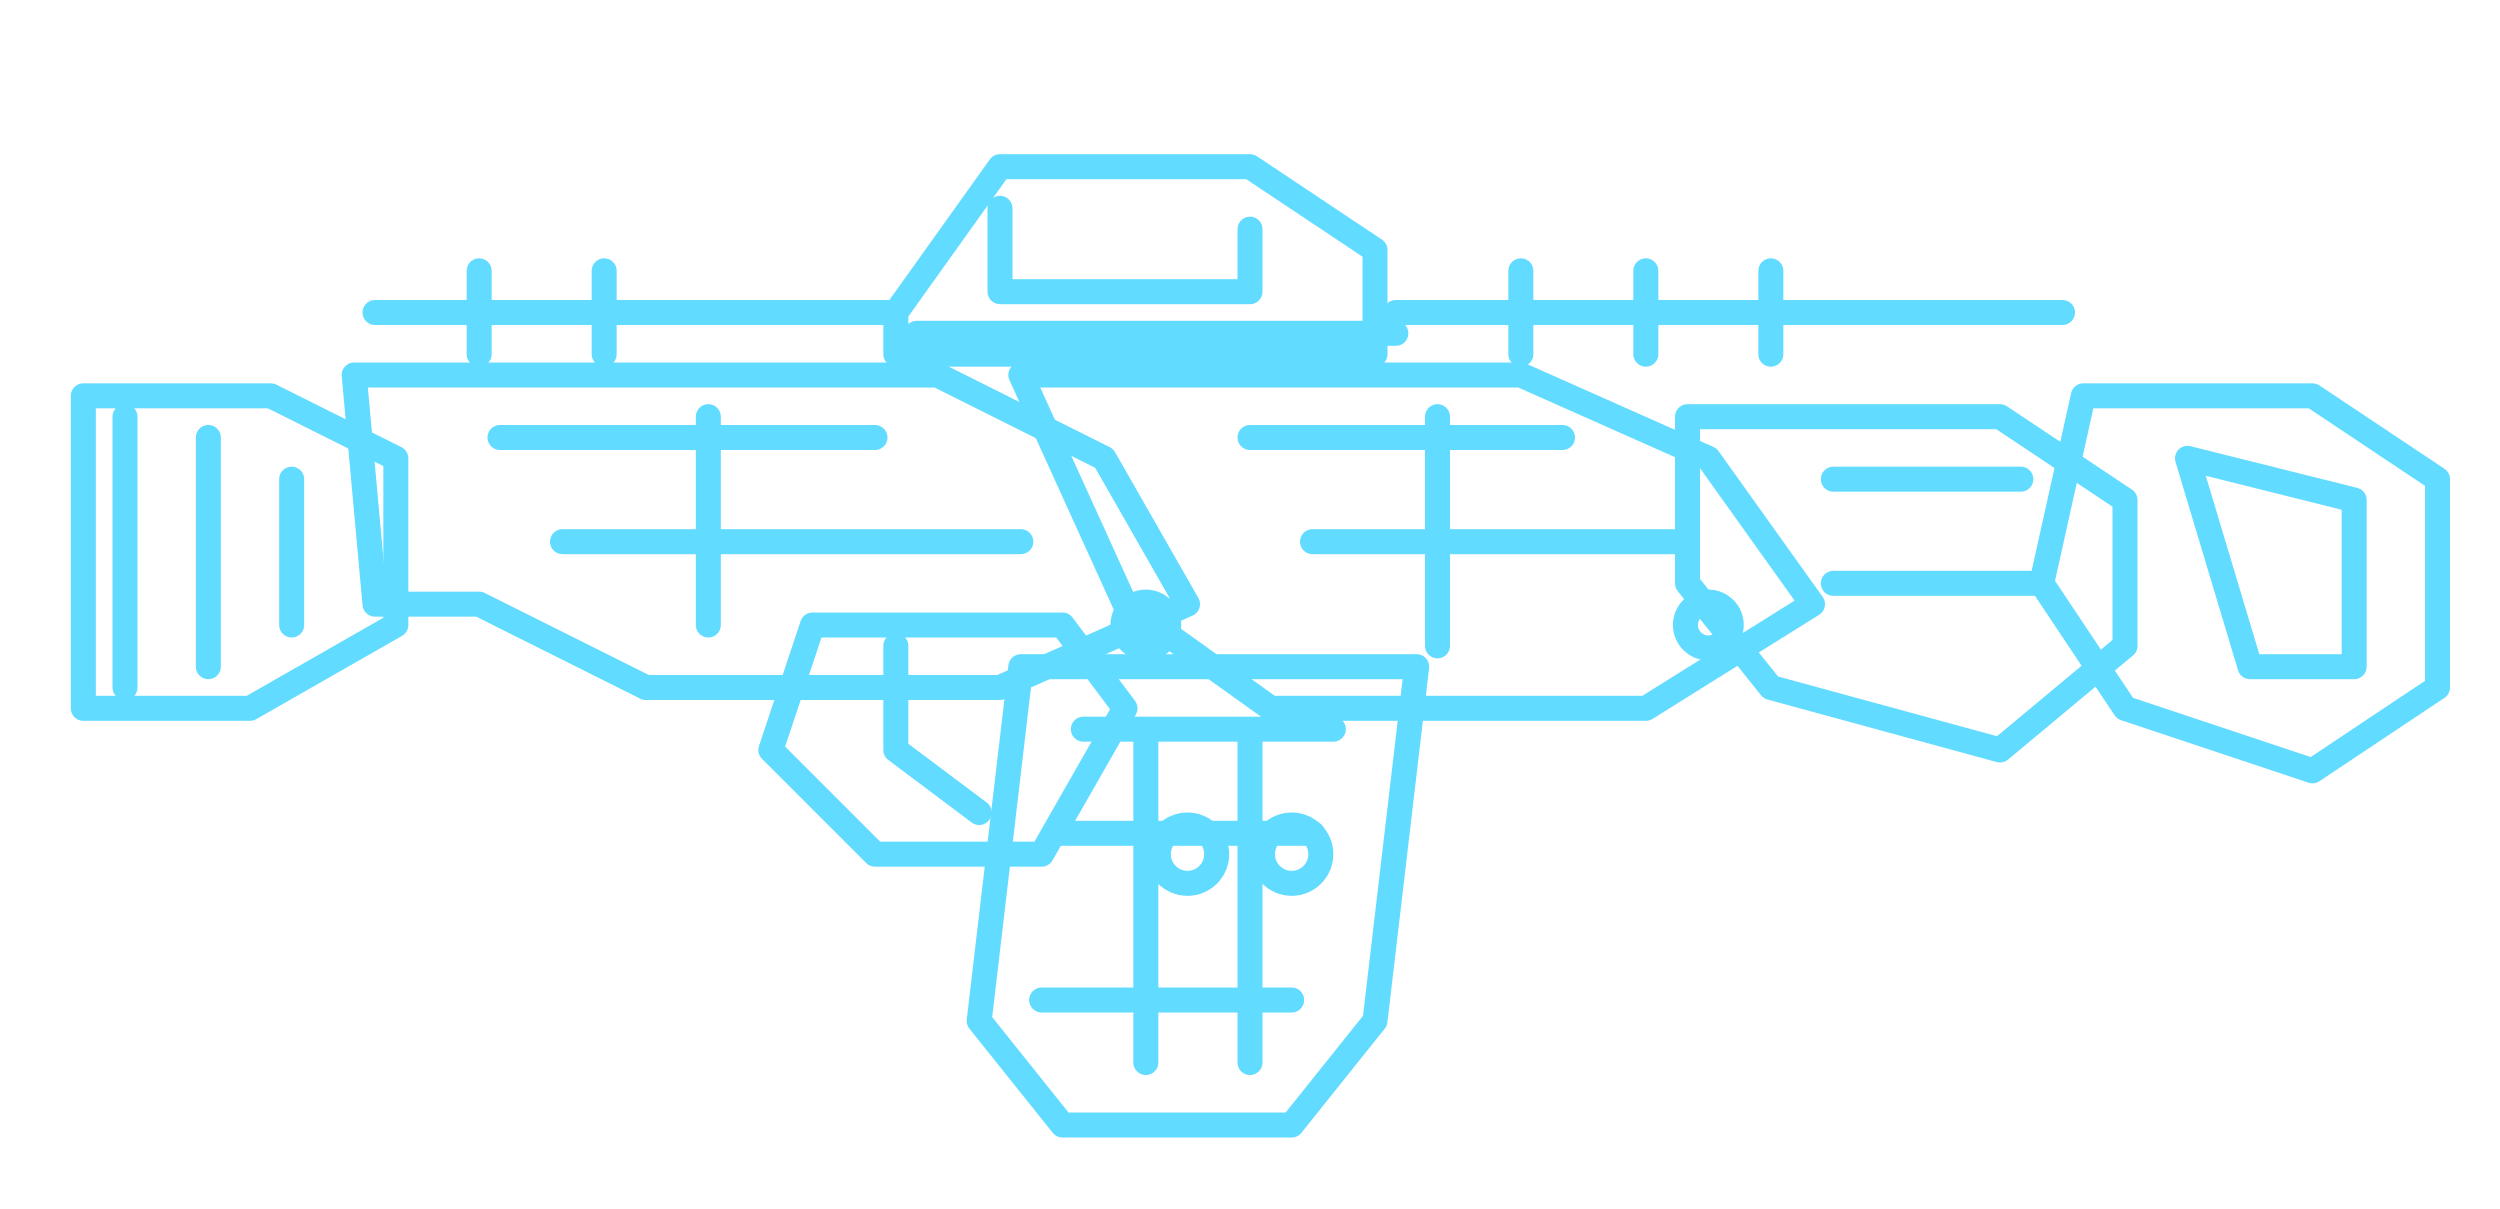
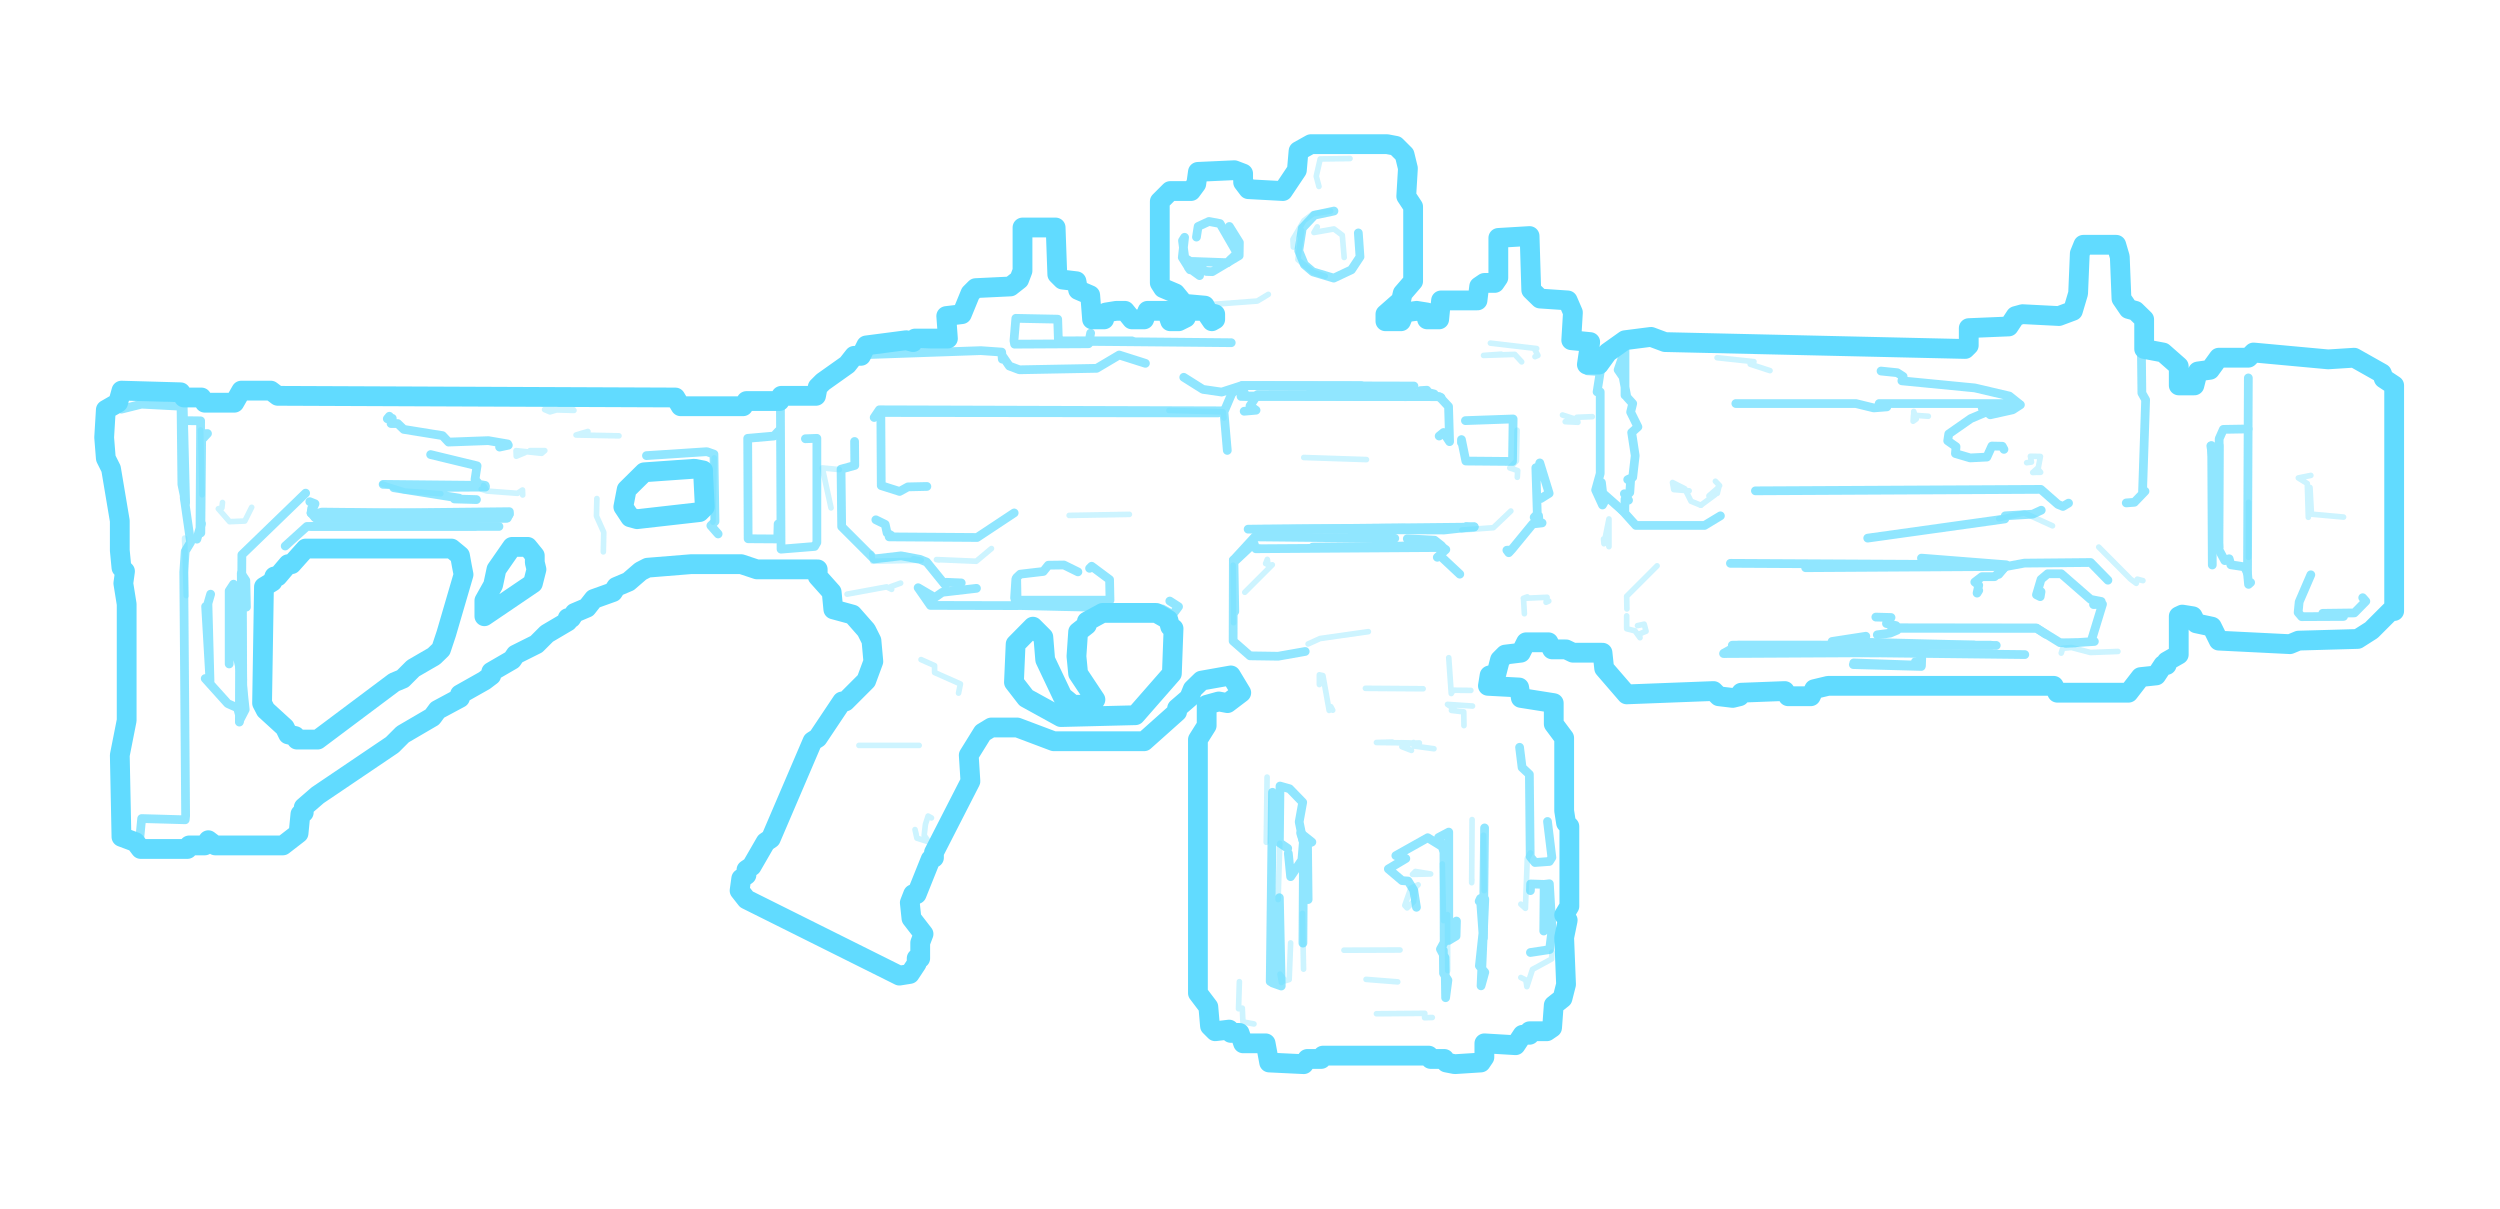
<svg xmlns="http://www.w3.org/2000/svg" width="240" height="116" viewBox="0 0 120 58">
-   <g fill="none" stroke="#61dbff" stroke-width="1.2" stroke-linecap="round" stroke-linejoin="round">
-     <path d="M4 19 H13 L19 22 V30 L12 34 H4 Z M6 20 V33 M10 21 V32 M14 23 V30" />
-     <path d="M17 18 H45 L53 22 L57 29 L48 33 H31 L23 29 H18 Z M24 21 H42 M27 26 H49 M34 20 V30" />
-     <path d="M49 18 H73 L82 22 L87 29 L79 34 H61 L54 29 Z M60 21 H75 M63 26 H81 M69 20 V31" />
-     <path d="M81 20 H96 L102 24 V31 L96 36 L85 33 L81 28 Z M88 23 H97 M88 28 H98" />
-     <path d="M100 19 H111 L117 23 V33 L111 37 L102 34 L98 28 Z M105 22 L113 24 V32 L108 32 Z" />
-     <path d="M49 32 H68 L66 49 L62 54 H51 L47 49 Z M52 35 H64 M51 40 H63 M50 48 H62 M55 35 V51 M60 35 V51" />
-     <path d="M39 30 H51 L54 34 L50 41 H42 L37 36 Z M43 31 V36 L47 39" />
-     <path d="M43 15 L48 8 H60 L66 12 V17 H43 Z M48 10 V14 H60 V11 M44 16 H67" />
-     <path d="M18 15 H43 M67 15 H99 M23 13 V17 M29 13 V17 M73 13 V17 M79 13 V17 M85 13 V17" />
-     <circle cx="57" cy="41" r="1.4" />
-     <circle cx="62" cy="41" r="1.4" />
-     <circle cx="55" cy="30" r="1.1" />
-     <circle cx="82" cy="30" r="1.1" />
+   <g fill="none" stroke="#61dbff" stroke-linecap="round" stroke-linejoin="round">
+     <g stroke-width="0.27" opacity="0.32">
+       <path d="M70.66 39.34 L70.64 42.37 L70.65 42.22" />
+       <path d="M60.82 37.30 L60.78 40.43" />
+       <path d="M9.70 23.75 L9.63 20.64" />
+       <path d="M43.85 26.82 L44.22 26.89 L41.89 26.94 L41.84 26.57" />
+       <path d="M77.16 25.93 L77.23 26.24 L77.23 24.91 L76.99 26.10 L76.97 25.87" />
+       <path d="M34.22 25.06 L34.28 21.98" />
+       <path d="M65.57 47.01 L67.09 47.13 L65.57 47.01" />
+       <path d="M81.64 24.25 L82.33 23.74 L82.03 23.80 L82.50 23.39 L82.43 23.68 L82.24 23.69 L82.54 23.31 L82.34 23.10" />
+       <path d="M60.88 14.13 L60.35 14.45 L57.95 14.63" />
+       <path d="M65.59 22.06 L62.58 21.96" />
+       <path d="M73.46 40.94 L73.31 41.21 L73.22 43.60 L73.00 43.40" />
+       <path d="M45.07 26.88 L44.95 26.86 L46.86 26.94 L47.59 26.33" />
+       <path d="M70.68 33.89 L69.48 33.81 L69.80 34.03 L69.67 34.10 L70.26 34.17 L70.27 34.83" />
+       <path d="M102.86 27.87 L102.59 27.80 L102.54 28.00 L102.27 27.80 L100.74 26.26" />
+       <path d="M82.42 17.17 L84.19 17.36 L84.01 17.48 L84.96 17.79" />
+       <path d="M65.68 30.32 L63.36 30.65 L62.79 30.91" />
+       <path d="M62.48 11.06 L62.30 12.46 L63.02 13.06 L63.61 13.26" />
+       <path d="M67.75 36.02 L67.29 35.84 L67.85 35.64 L67.88 35.81 L67.85 35.67 L68.13 35.66 L67.88 35.81 L68.83 35.94" />
+       <path d="M27.58 19.42 L26.40 19.77 L26.14 19.66 L27.55 19.70" />
+       <path d="M81.64 24.25 L81.17 24.06 L80.87 23.46 L80.28 23.16 L80.34 23.50 L81.08 23.56" />
+       <path d="M101.66 31.27 L100.34 31.32 L99.43 31.08 L99.01 31.12 L98.94 31.35" />
+       <path d="M67.80 41.97 L67.94 41.83 L68.67 41.95 L67.90 41.97 L67.94 41.83 L67.80 41.97 L68.66 41.95" />
+       <path d="M8.86 25.98 L8.86 25.83 L8.94 28.59" />
+       <path d="M68.75 48.84 L68.38 48.85 L68.39 48.64 L66.07 48.66" />
+       <path d="M73.68 17.12 L73.82 17.06 L73.64 16.72 L73.76 16.73 L71.54 16.47" />
+       <path d="M51.32 24.74 L54.21 24.69" />
+       <path d="M58.75 20.06 L58.71 19.77 L56.11 19.70" />
+       <path d="M41.23 35.78 L44.12 35.78" />
+       <path d="M21.16 23.70 L19.42 23.57 L18.34 23.23" />
+       <path d="M25.44 21.63 L26.15 21.63 L26.00 21.76 L24.77 21.63 L24.78 21.90 L25.19 21.73" />
+       <path d="M73.04 17.37 L72.71 17.01 L71.21 17.06 L72.06 17.00" />
+       <path d="M64.52 12.36 L64.43 11.29 L64.03 10.99 L63.07 11.16 L63.23 10.89" />
+       <path d="M44.21 31.66 L44.86 31.95 L44.86 32.28 L46.10 32.83 L46.01 33.27" />
+       <path d="M40.66 28.52 L42.56 28.17 L42.80 28.29 L42.76 28.16 L43.23 27.99" />
+       <path d="M73.00 46.92 L73.24 47.04 L73.29 47.36 L73.56 46.53 L74.48 46.03 L74.49 45.71" />
+       <path d="M110.88 23.40 L110.95 24.68 L112.49 24.82" />
+       <path d="M62.08 11.86 L62.06 11.49 L62.59 10.59 L63.03 10.26 L63.87 10.13" />
+       <path d="M59.75 28.43 L61.07 27.11 L60.88 27.18 L60.83 26.85 L60.75 27.05 L60.84 26.89" />
+       <path d="M63.31 8.95 L63.18 8.46 L63.37 7.63 L64.80 7.61" />
+       <path d="M43.98 40.06 L43.92 39.82 L44.01 40.23 L44.58 40.41 L44.36 40.10 L44.42 39.57 L44.55 39.17 L44.71 39.26" />
+       <path d="M40.29 22.54 L39.47 22.46 L39.89 24.38" />
+       <path d="M61.95 45.26 L61.88 47.02 L61.68 47.08 L61.44 46.76 L61.51 47.16" />
+       <path d="M65.54 33.04 L68.31 33.06" />
+       <path d="M66.83 35.62 L66.07 35.64 L67.66 35.66 L67.25 35.65" />
+       <path d="M75.00 19.92 L75.62 20.12 L75.13 20.24 L75.74 20.27 L75.69 20.03 L76.43 20.00" />
+       <path d="M59.21 29.89 L59.19 27.13" />
+       <path d="M69.54 31.57 L69.66 33.29 L69.75 33.13 L70.60 33.14" />
+       <path d="M63.97 34.09 L63.88 33.92 L63.80 34.10 L63.50 32.43 L63.33 32.39 L63.33 32.86" />
+       <path d="M110.80 24.83 L110.75 23.21 L110.32 22.94 L110.92 22.82" />
+       <path d="M98.52 25.24 L97.16 24.62 L95.94 24.90" />
+       <path d="M10.68 24.12 L10.65 24.38 L10.48 24.42 L11.02 25.04 L11.75 25.01 L12.08 24.35" />
+       <path d="M67.95 42.58 L67.85 43.28 L67.54 43.58 L67.43 43.46 L67.72 42.64 L68.07 42.47 L67.95 42.58" />
+       <path d="M69.29 44.19 L69.23 41.47" />
+       <path d="M61.35 43.18 L61.43 40.48" />
+       <path d="M97.28 22.21 L97.51 22.18 L97.46 21.90 L97.94 21.91 L97.84 22.44 L97.57 22.68 L97.80 22.67 L97.80 22.49 L97.95 22.67 L97.80 22.67" />
+       <path d="M69.49 46.59 L69.48 43.90" />
+       <path d="M59.49 47.12 L59.45 48.42 L59.63 48.39 L59.66 49.05 L60.19 49.15" />
+       <path d="M64.51 45.61 L67.20 45.60" />
+       <path d="M62.52 43.84 L62.57 46.52" />
+       <path d="M72.52 24.53 L71.68 25.33 L70.17 25.44" />
+       <path d="M78.09 29.23 L78.08 28.62 L79.54 27.16" />
+       <path d="M23.21 23.30 L23.30 23.43 L23.10 23.48 L23.37 23.57 L24.84 23.68 L25.08 23.52 L25.09 23.76" />
+       <path d="M91.85 19.93 L92.56 19.98 L91.86 19.93 L91.86 19.75 L91.98 20.11 L91.83 20.22 L91.85 19.93 L91.98 20.11" />
+       <path d="M72.83 22.91 L72.85 22.59 L72.47 22.46 L72.79 22.12 L72.82 20.65" />
+       <path d="M71.21 40.09 L71.24 42.75" />
+       <path d="M28.22 20.71 L27.65 20.88 L29.71 20.92" />
+       <path d="M107.93 26.75 L107.93 24.11" />
+       <path d="M28.96 26.49 L28.98 25.55 L28.63 24.77 L28.65 23.93" />
+       <path d="M78.08 29.56 L78.08 30.18 L78.48 30.28 L78.72 30.61 L78.69 30.43 L79.01 30.30 L78.92 29.96 L78.60 30.03" />
+       <path d="M73.17 29.46 L73.13 28.75 L73.31 28.65 L73.12 28.72 L74.26 28.67 L74.21 28.91 L74.34 28.85" />
+     </g>
+     <g stroke-width="0.42" opacity="0.7">
+       <path d="M58.47 19.82 L42.28 19.80 L42.30 23.31 L43.18 23.59 L43.58 23.37 L44.49 23.35" />
+       <path d="M83.32 19.37 L89.08 19.37 L89.94 19.58 L90.57 19.53 L90.20 19.37 L96.90 19.37 L96.45 19.01 L94.79 18.62 L91.29 18.28 L91.35 18.07 L91.07 17.89 L90.29 17.81" />
+       <path d="M6.71 40.22 L6.80 39.29 L8.89 39.35 L8.91 39.16 L8.82 27.46 L8.89 26.46 L9.15 26.03 L8.84 23.88" />
+       <path d="M67.39 25.35 L59.91 25.40 L69.32 25.44 L70.76 25.28" />
+       <path d="M58.74 19.72 L42.21 19.67 L41.96 20.04 L42.27 19.80" />
+       <path d="M92.23 26.79 L96.30 27.11 L83.06 27.04" />
+       <path d="M82.58 24.76 L81.82 25.22 L78.52 25.22 L77.81 24.43 L77.99 24.55 L78.00 23.96 L78.17 24.01 L77.97 23.70 L78.06 23.82 L78.23 23.64 L78.27 23.04 L78.13 23.02 L78.37 22.91 L78.49 21.87 L78.32 20.76 L78.62 20.49 L78.27 19.78 L78.37 19.37 L78.09 19.06 L77.91 18.10 L77.67 17.75 L78.00 16.79 L78.00 18.97" />
+       <path d="M69.28 45.62 L69.29 46.72 L69.50 47.05 L69.39 47.89 L69.36 45.97 L69.14 45.56 L69.32 45.23 L69.31 40.91 L69.23 40.64 L68.53 40.21 L67.00 41.07 L67.48 41.21 L66.64 41.71 L67.30 42.27 L67.59 42.29 L67.86 42.73 L67.99 43.55" />
+       <path d="M70.07 27.56 L69.11 26.66 L68.99 26.75 L69.40 26.38 L69.26 26.28 L60.31 26.34 L60.46 26.33 L60.28 26.34 L60.19 26.08 L59.23 26.98 L59.27 29.35" />
+       <path d="M99.29 24.15 L99.02 24.31 L98.78 24.21 L97.96 23.49 L84.26 23.56" />
+       <path d="M54.98 17.44 L53.72 17.04 L52.64 17.68 L48.93 17.75 L48.45 17.57 L48.12 17.09 L48.11 17.24 L48.08 16.90 L47.08 16.83 L41.36 17.03 L41.24 17.24" />
+       <path d="M38.66 21.06 L39.21 21.04 L39.21 26.04 L39.10 26.23 L37.49 26.36 L37.46 19.47" />
+       <path d="M11.58 28.55 L11.63 28.08 L11.65 32.65 L11.27 31.03 L11.21 28.04 L11.00 28.36 L11.00 31.87" />
+       <path d="M95.82 30.98 L83.43 30.97 L82.77 31.34" />
+       <path d="M11.49 34.60 L11.77 34.06 L11.51 31.64 L11.58 31.95 L11.61 26.63 L14.67 23.67" />
+       <path d="M21.17 24.87 L24.30 24.87 L24.45 24.68 L15.45 24.58 L15.05 24.69 L15.11 24.82" />
+       <path d="M69.08 20.93 L69.29 20.76 L69.58 21.20 L69.53 19.51 L69.09 19.04 L59.57 19.03" />
+       <path d="M5.83 19.64 L6.79 19.40 L8.69 19.50 L8.73 23.25 L8.91 24.12 L8.78 19.02" />
+       <path d="M95.57 30.97 L83.15 30.97" />
+       <path d="M69.17 19.08 L68.63 18.94 L68.49 18.73 L68.18 18.75 L68.84 18.91 L60.36 18.94 L60.00 19.48 L60.29 19.69 L59.72 19.74" />
+       <path d="M52.35 15.99 L52.25 16.50 L48.70 16.52 L48.67 16.35 L48.76 15.28 L50.77 15.32 L50.80 16.26 L50.97 16.36 L54.33 16.36" />
+       <path d="M58.91 21.62 L58.75 19.77 L59.13 18.88 L59.62 18.51 L67.87 18.53" />
+       <path d="M41.02 21.19 L41.03 22.34 L40.37 22.52 L40.40 25.28 L41.95 26.83 L43.25 26.68 L44.16 26.85 L44.48 26.98 L45.38 28.09 L45.43 27.95 L46.14 27.98" />
+       <path d="M92.23 31.96 L92.25 31.36 L92.09 31.93 L88.98 31.82 L91.85 31.96 L91.94 31.76 L92.22 31.99 L88.96 31.90" />
+       <path d="M52.30 27.28 L52.40 27.18 L53.26 27.82 L53.28 28.81 L48.82 28.81 L48.80 27.72 L48.97 27.56 L50.08 27.43 L50.32 27.13 L51.07 27.12 L51.74 27.45" />
+       <path d="M60.20 25.41 L70.76 25.30 L70.38 25.27" />
+       <path d="M76.20 17.80 L76.69 17.83 L76.70 17.50 L76.81 17.86 L76.66 18.81 L76.81 18.81 L76.81 22.73 L76.59 23.52 L76.92 24.24 L77.04 24.02 L76.74 23.55 L76.87 23.16 L76.93 23.67 L77.87 24.50" />
+       <path d="M99.62 30.86 L98.88 30.85 L97.75 30.15 L90.80 30.14 L91.01 30.03 L90.55 29.93 L90.77 29.64 L90.04 29.62" />
+       <path d="M48.70 28.70 L48.76 27.80 L48.72 29.06 L55.79 29.23 L56.29 29.50 L56.57 29.12 L56.15 28.85" />
+       <path d="M106.19 27.12 L106.16 21.39 L106.51 26.27" />
+       <path d="M95.83 19.43 L95.15 19.60 L95.13 19.41 L96.98 19.43 L96.61 19.67 L95.53 19.91 L95.36 19.77 L94.60 20.09 L93.54 20.83 L93.49 21.16 L93.89 21.44 L93.86 21.77 L94.57 21.98 L95.37 21.94 L95.61 21.41 L96.11 21.42 L96.19 21.57" />
+       <path d="M24.44 24.69 L24.35 24.87 L15.14 24.86 L14.93 24.62 L15.12 24.18 L14.87 24.08" />
+       <path d="M95.94 27.57 L96.26 27.19 L86.67 27.25" />
+       <path d="M107.92 18.14 L107.88 27.52 L107.93 28.05 L108.03 27.96" />
+       <path d="M106.52 21.39 L106.49 26.31 L106.42 23.42 L106.12 21.40" />
+       <path d="M73.46 42.75 L73.47 42.43 L74.12 42.45 L74.10 44.69 L74.12 42.45 L74.37 42.42 L74.50 44.63 L74.38 45.58 L73.46 45.72" />
+       <path d="M14.96 24.40 L14.93 24.63 L15.15 24.66 L24.45 24.56" />
+       <path d="M61.84 40.96 L61.95 42.08 L62.49 41.28 L62.56 40.44 L62.36 39.45 L62.53 38.51 L61.90 37.86 L61.44 37.73 L61.41 40.45 L61.81 40.72" />
+       <path d="M22.80 25.26 L14.73 25.27 L13.69 26.21" />
+       <path d="M107.87 27.49 L107.74 27.21 L107.08 27.11 L107.00 26.82 L106.79 26.91 L106.51 26.39 L106.52 21.06 L106.72 20.61 L107.91 20.59" />
+       <path d="M71.22 43.65 L71.27 43.16 L71.09 47.32 L71.27 46.67 L71.01 46.36 L71.18 44.79 L71.06 43.13 L71.00 43.26" />
+       <path d="M61.08 38.03 L60.97 47.11" />
+       <path d="M23.95 25.27 L14.96 25.27" />
+       <path d="M61.08 45.45 L61.08 47.18 L61.50 47.33 L61.41 43.09 L61.08 43.49 L61.08 45.45" />
+       <path d="M62.54 45.27 L62.57 40.42 L62.43 39.99 L62.97 40.42 L62.76 40.51 L62.79 43.18" />
+       <path d="M22.87 23.98 L21.81 23.95 L22.04 23.91 L18.90 23.41 L23.30 23.38" />
+       <path d="M97.97 28.40 L97.93 28.64 L97.75 28.55 L97.97 27.81 L98.29 27.54 L98.94 27.54 L100.35 28.77 L100.86 28.87 L100.49 29.02 L100.92 29.00 L100.40 30.70 L100.53 30.79 L99.15 30.88" />
+       <path d="M20.67 21.82 L22.90 22.36 L22.80 23.01 L22.94 23.18 L22.77 23.21 L23.29 23.30 L18.39 23.25" />
+       <path d="M56.82 18.11 L57.74 18.69 L58.64 18.82 L59.63 18.50 L65.34 18.51" />
+       <path d="M9.96 20.81 L9.79 20.82 L9.95 20.82 L9.68 21.11 L9.64 25.58 L9.63 22.05" />
+       <path d="M89.65 25.83 L96.23 24.91 L96.25 24.76 L97.57 24.68 L97.98 24.49" />
+       <path d="M37.36 20.70 L37.15 20.93 L35.89 21.04 L35.91 25.86 L37.33 25.87 L37.35 25.15" />
+       <path d="M89.56 30.54 L87.94 30.79 L94.75 30.96" />
+       <path d="M72.94 35.87 L73.06 36.84 L73.41 37.17 L73.45 41.12 L73.68 41.40 L74.37 41.35 L74.49 41.16 L74.28 39.43" />
+       <path d="M98.19 30.44 L97.75 30.15 L90.97 30.15 L91.06 30.25 L90.73 30.39 L90.11 30.47" />
+       <path d="M9.85 32.57 L10.93 33.77 L11.40 33.98 L11.49 34.30 L11.50 31.50 L11.49 34.66" />
+       <path d="M72.49 26.41 L72.33 26.41 L72.42 26.53 L72.56 26.38 L73.57 25.15 L74.02 25.10 L73.88 25.10 L73.85 24.75 L73.64 24.83 L73.79 24.67 L73.72 22.45 L73.81 22.60 L73.91 22.22 L74.36 23.68 L73.96 23.93" />
+       <path d="M59.20 26.89 L60.23 25.77 L66.95 25.84" />
+       <path d="M48.80 29.07 L44.66 29.06 L44.07 28.21 L44.87 28.68 L45.23 28.43 L46.87 28.24" />
+       <path d="M67.53 19.04 L59.80 19.01 L59.73 18.85 L59.58 18.98" />
+       <path d="M59.01 10.87 L59.49 11.64 L59.48 12.27 L58.19 13.04 L57.90 13.03 L56.87 12.38 L56.76 11.55 L56.86 11.39 L56.75 12.36 L57.12 12.95 L57.04 12.84 L57.58 13.23" />
+       <path d="M64.03 10.13 L63.09 10.33 L62.51 10.95 L62.34 12.04 L62.61 12.70 L63.02 13.05 L64.02 13.35 L64.87 12.95 L65.28 12.33 L65.20 11.18" />
+       <path d="M67.55 25.86 L68.86 25.93 L69.19 26.19 L63.01 26.26" />
+       <path d="M102.06 24.14 L102.45 24.11 L102.96 23.58 L102.84 23.68 L102.99 19.19 L102.81 18.87 L102.79 17.10" />
+       <path d="M101.18 27.85 L100.35 27.00 L97.17 27.03 L96.25 27.20 L95.74 27.68 L95.13 27.68 L94.79 27.94 L94.98 28.09 L94.90 28.47 L94.98 28.34" />
+       <path d="M89.39 31.33 L97.19 31.42" />
+       <path d="M9.87 29.11 L10.08 32.69 L9.98 28.97 L10.11 28.52" />
+       <path d="M70.34 20.19 L72.63 20.11 L72.60 22.15 L70.36 22.13 L70.15 21.10 L70.15 21.25" />
+       <path d="M113.41 28.69 L113.56 28.86 L113.01 29.42 L111.49 29.44 L112.49 29.59 L110.48 29.60 L110.31 29.40 L110.36 28.89 L110.92 27.59" />
+       <path d="M42.04 24.95 L42.49 25.17 L42.58 25.58 L42.78 25.70 L42.68 25.77 L46.90 25.80 L48.68 24.62" />
+       <path d="M59.20 26.89 L59.19 30.77 L60.00 31.48 L61.35 31.50 L62.65 31.27" />
+       <path d="M11.83 29.14 L11.80 27.86 L11.58 27.53 L11.66 33.38" />
+       <path d="M57.43 11.38 L57.51 10.87 L58.03 10.63 L58.56 10.73 L59.38 12.15 L58.92 12.61 L57.27 12.55 L58.92 12.61 L59.09 12.43" />
+       <path d="M90.17 31.33 L82.73 31.37" />
+       <path d="M51.66 16.38 L59.10 16.45" />
+       <path d="M24.40 21.37 L23.98 21.46 L24.37 21.31 L23.44 21.15 L21.53 21.22 L21.24 20.91 L19.38 20.61 L19.09 20.33 L18.77 20.33 L18.83 20.08 L18.59 20.10 L18.69 19.98" />
+       <path d="M8.76 20.19 L9.63 20.20 L9.60 25.35 L9.45 25.88 L9.67 25.14" />
+       <path d="M31.03 21.87 L33.93 21.68 L34.27 21.80 L34.32 25.03 L34.12 25.23 L34.47 25.63" />
+       <path d="M69.21 40.61 L69.05 40.20 L69.54 39.94 L69.54 45.14 L69.89 44.93 L69.91 44.21" />
+       <path d="M71.22 43.04 L71.20 45.02 L71.26 39.74" />
+     </g>
+     <g stroke-width="0.95" opacity="1.0">
+       <path d="M62.92 6.92 L66.58 6.92 L67.00 7.00 L67.42 7.42 L67.58 8.08 L67.50 9.42 L67.83 9.92 L67.83 13.50 L67.33 14.08 L67.25 14.42 L66.50 15.08 L66.50 15.42 L67.25 15.42 L67.42 15.00 L68.00 14.92 L68.50 15.00 L68.50 15.33 L69.08 15.33 L69.17 14.42 L70.92 14.42 L71.00 13.75 L71.25 13.58 L71.75 13.58 L71.92 13.33 L71.92 11.42 L73.42 11.33 L73.50 13.92 L73.92 14.33 L75.25 14.42 L75.50 15.00 L75.42 16.33 L76.33 16.42 L76.17 17.50 L76.75 17.50 L77.17 16.92 L78.00 16.33 L79.25 16.17 L79.92 16.42 L94.33 16.75 L94.50 16.58 L94.50 15.75 L96.42 15.67 L96.75 15.17 L97.08 15.08 L98.83 15.17 L99.50 14.92 L99.75 14.08 L99.83 12.17 L100.00 11.75 L101.58 11.75 L101.75 12.33 L101.83 14.33 L102.17 14.83 L102.50 14.92 L102.92 15.33 L102.92 16.75 L103.83 16.92 L104.58 17.58 L104.58 18.50 L105.33 18.50 L105.50 17.83 L106.08 17.75 L106.50 17.17 L107.92 17.17 L108.17 16.92 L111.75 17.25 L113.00 17.17 L114.33 17.92 L114.42 18.17 L114.92 18.50 L114.92 29.33 L114.75 29.33 L113.83 30.25 L113.17 30.67 L110.33 30.75 L109.92 30.92 L106.50 30.75 L106.17 30.08 L105.42 29.92 L105.25 29.58 L104.75 29.50 L104.58 29.58 L104.58 31.42 L104.00 31.75 L104.00 31.92 L103.83 31.92 L103.50 32.42 L102.75 32.50 L102.17 33.25 L98.75 33.25 L98.58 32.92 L87.75 32.92 L87.08 33.08 L86.92 33.42 L85.83 33.42 L85.67 33.17 L83.58 33.25 L83.50 33.42 L83.17 33.50 L82.50 33.42 L82.25 33.17 L78.08 33.33 L77.00 32.08 L76.92 31.33 L75.50 31.33 L75.17 31.17 L74.50 31.17 L74.33 30.83 L73.25 30.83 L73.00 31.33 L72.25 31.42 L72.00 31.67 L71.83 32.33 L71.50 32.42 L71.42 32.92 L72.92 33.00 L73.00 33.50 L74.58 33.75 L74.58 34.75 L75.08 35.42 L75.08 38.92 L75.17 39.50 L75.33 39.67 L75.33 43.50 L75.08 43.92 L75.25 44.17 L75.08 45.00 L75.17 47.25 L75.00 47.92 L74.58 48.25 L74.50 49.33 L74.25 49.50 L73.42 49.50 L73.42 49.67 L73.08 49.67 L72.75 50.17 L71.25 50.08 L71.25 50.75 L71.08 51.00 L69.83 51.08 L69.42 51.00 L69.33 50.83 L68.67 50.83 L68.58 50.67 L63.50 50.67 L63.42 50.83 L62.75 50.83 L62.58 51.08 L60.92 51.00 L60.75 50.08 L59.67 50.08 L59.50 49.58 L59.08 49.58 L59.00 49.42 L58.33 49.50 L58.08 49.25 L58.00 48.33 L57.50 47.67 L57.50 35.50 L57.92 34.83 L57.92 33.83 L58.50 33.67 L58.92 33.75 L59.58 33.25 L59.08 32.42 L57.67 32.67 L57.25 33.08 L57.08 33.50 L56.50 34.00 L56.50 34.17 L54.92 35.58 L50.58 35.58 L48.83 34.92 L47.58 34.92 L47.17 35.17 L46.50 36.25 L46.58 37.50 L44.83 40.92 L44.83 41.17 L44.67 41.25 L44.00 42.92 L43.83 42.92 L43.67 43.33 L43.75 44.08 L44.33 44.83 L44.17 45.25 L44.17 46.00 L44.00 46.00 L44.00 46.25 L43.67 46.75 L43.17 46.83 L35.83 43.17 L35.50 42.75 L35.58 42.17 L35.83 42.00 L35.83 41.75 L36.08 41.58 L36.75 40.42 L37.00 40.25 L39.00 35.58 L39.25 35.42 L40.42 33.67 L40.58 33.67 L41.58 32.67 L41.92 31.75 L41.83 30.75 L41.58 30.25 L40.92 29.50 L40.00 29.25 L39.92 28.42 L39.25 27.67 L39.25 27.33 L36.33 27.33 L35.58 27.08 L33.17 27.08 L31.08 27.25 L30.75 27.42 L30.17 27.92 L29.58 28.17 L29.42 28.42 L28.50 28.75 L28.17 29.17 L27.58 29.42 L27.42 29.67 L27.25 29.67 L27.25 29.83 L26.25 30.42 L25.75 30.92 L24.75 31.42 L24.58 31.67 L23.58 32.25 L23.58 32.42 L23.25 32.67 L22.08 33.33 L22.08 33.50 L21.00 34.08 L20.75 34.42 L19.33 35.25 L18.83 35.75 L15.25 38.17 L14.58 38.75 L14.58 39.00 L14.42 39.08 L14.33 40.00 L13.58 40.58 L10.33 40.58 L10.00 40.33 L9.83 40.58 L9.08 40.58 L9.00 40.75 L6.75 40.75 L6.50 40.42 L5.83 40.17 L5.75 36.25 L6.08 34.58 L6.08 29.00 L5.92 28.00 L6.00 27.42 L5.83 27.25 L5.75 26.42 L5.75 25.00 L5.33 22.50 L5.08 22.00 L5.00 21.00 L5.08 19.67 L5.67 19.33 L5.83 18.75 L8.67 18.83 L8.83 19.08 L9.67 19.08 L9.83 19.33 L11.25 19.33 L11.58 18.75 L13.00 18.75 L13.33 19.00 L32.42 19.08 L32.67 19.50 L35.67 19.50 L35.83 19.25 L37.42 19.25 L37.50 19.00 L39.17 19.00 L39.25 18.58 L39.50 18.33 L40.67 17.50 L41.00 17.08 L41.33 17.08 L41.58 16.58 L43.50 16.33 L43.83 16.42 L43.92 16.25 L45.50 16.25 L45.42 15.17 L46.17 15.08 L46.58 14.08 L46.83 13.83 L48.50 13.75 L48.92 13.42 L49.08 13.00 L49.08 10.92 L50.67 10.92 L50.75 13.17 L51.00 13.42 L51.67 13.50 L51.75 13.92 L52.33 14.17 L52.42 15.33 L53.00 15.33 L53.08 15.00 L53.58 14.92 L54.00 14.92 L54.33 15.33 L54.92 15.33 L55.08 14.92 L56.00 14.92 L56.17 15.42 L56.58 15.42 L56.92 15.25 L57.00 14.92 L57.83 14.92 L58.17 15.42 L58.33 15.33 L58.33 15.08 L58.00 15.00 L57.83 14.67 L56.83 14.58 L56.42 14.08 L55.83 13.83 L55.67 13.58 L55.67 9.67 L56.17 9.17 L57.17 9.17 L57.42 8.83 L57.50 8.25 L59.25 8.17 L59.67 8.33 L59.67 8.75 L59.92 9.08 L61.58 9.17 L62.25 8.17 L62.33 7.25 Z" />
+       <path d="M33.75 22.75 L33.75 22.58 L33.33 22.50 L30.92 22.67 L30.08 23.50 L29.92 24.33 L30.25 24.83 L30.58 24.92 L33.58 24.58 L33.83 24.33 Z" />
+       <path d="M25.67 27.00 L25.67 26.67 L25.33 26.25 L24.58 26.25 L23.83 27.33 L23.67 28.08 L23.25 28.83 L23.25 29.58 L25.58 28.00 L25.75 27.33 Z" />
+       <path d="M22.17 27.17 L22.08 26.67 L21.67 26.33 L14.67 26.33 L14.00 27.08 L13.83 27.08 L13.33 27.67 L13.17 27.67 L13.08 27.92 L12.67 28.17 L12.58 33.75 L12.75 34.08 L13.67 34.92 L13.83 35.25 L14.17 35.33 L14.25 35.50 L15.25 35.50 L18.92 32.75 L19.33 32.58 L19.83 32.08 L20.83 31.50 L21.17 31.17 L21.42 30.42 L22.25 27.58 Z" />
+       <path d="M51.67 31.50 L51.75 32.33 L52.58 33.58 L52.42 33.83 L51.50 33.83 L51.00 33.42 L50.17 31.67 L50.08 30.58 L49.58 30.08 L48.75 30.92 L48.67 32.75 L49.25 33.50 L50.92 34.42 L54.50 34.33 L56.25 32.33 L56.33 30.17 L56.17 30.08 L56.08 29.75 L55.50 29.42 L52.92 29.42 L52.17 29.83 L52.17 30.00 L51.75 30.33 Z" />
+     </g>
  </g>
</svg>
